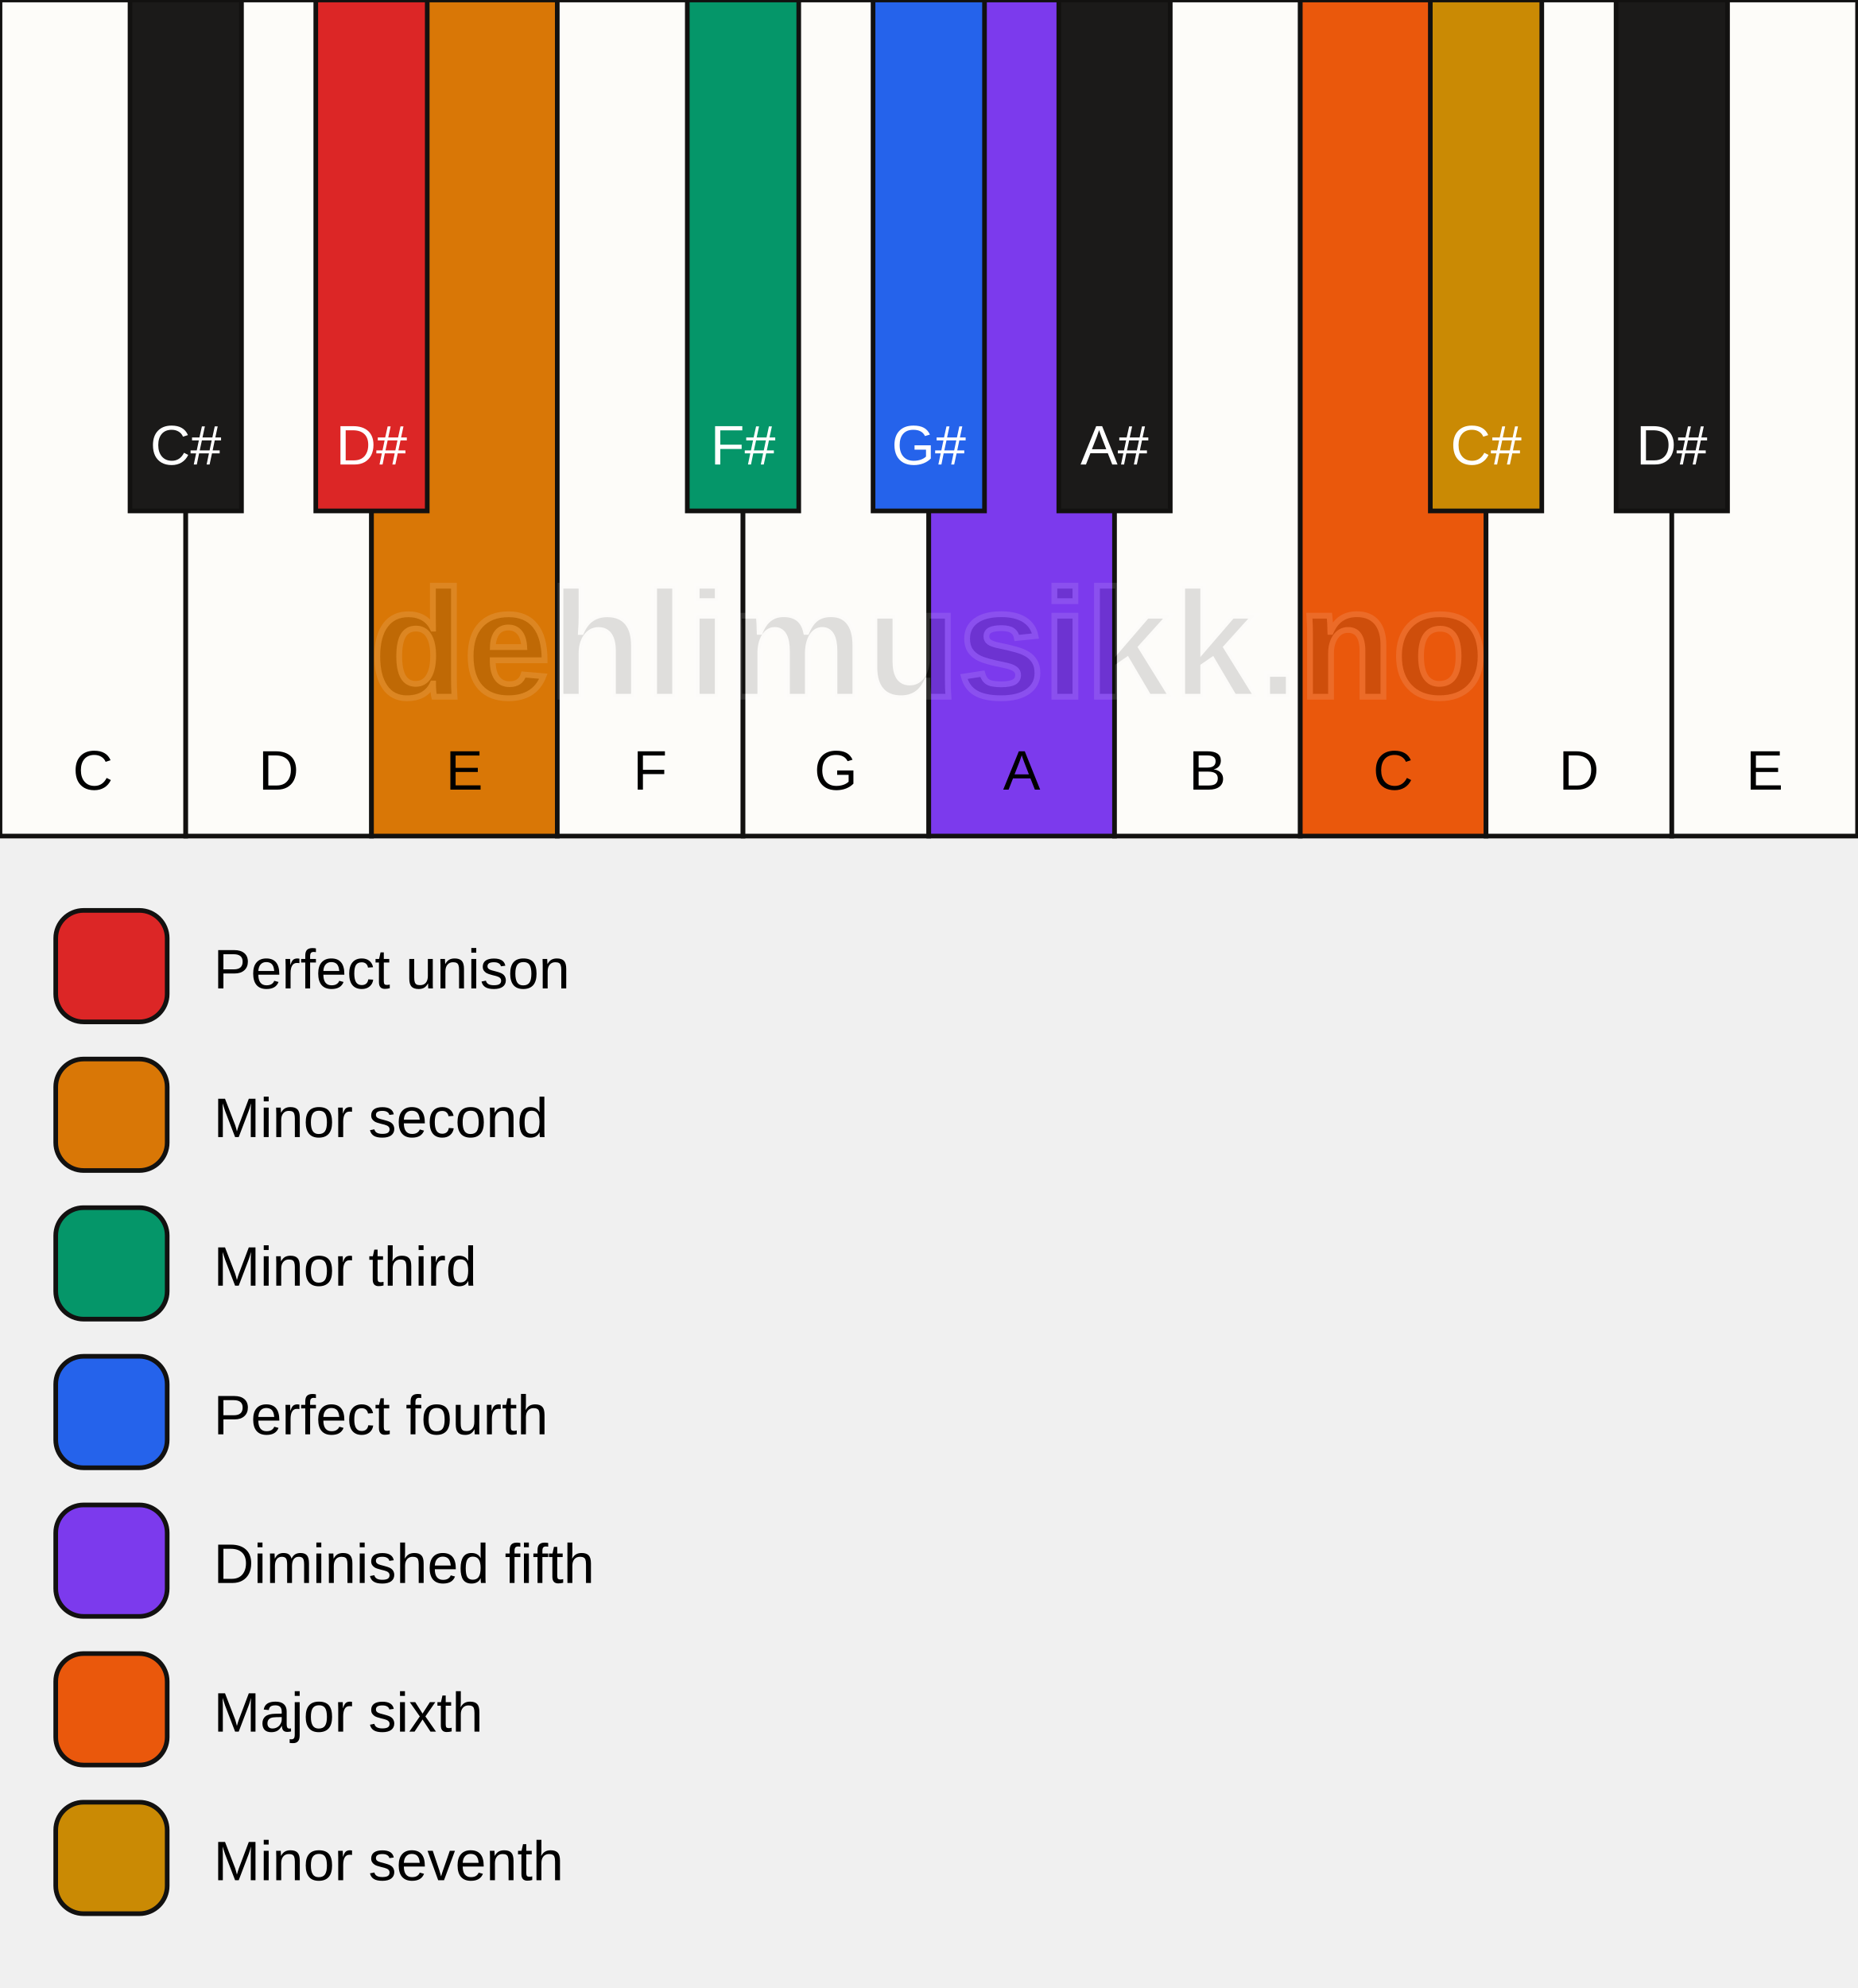
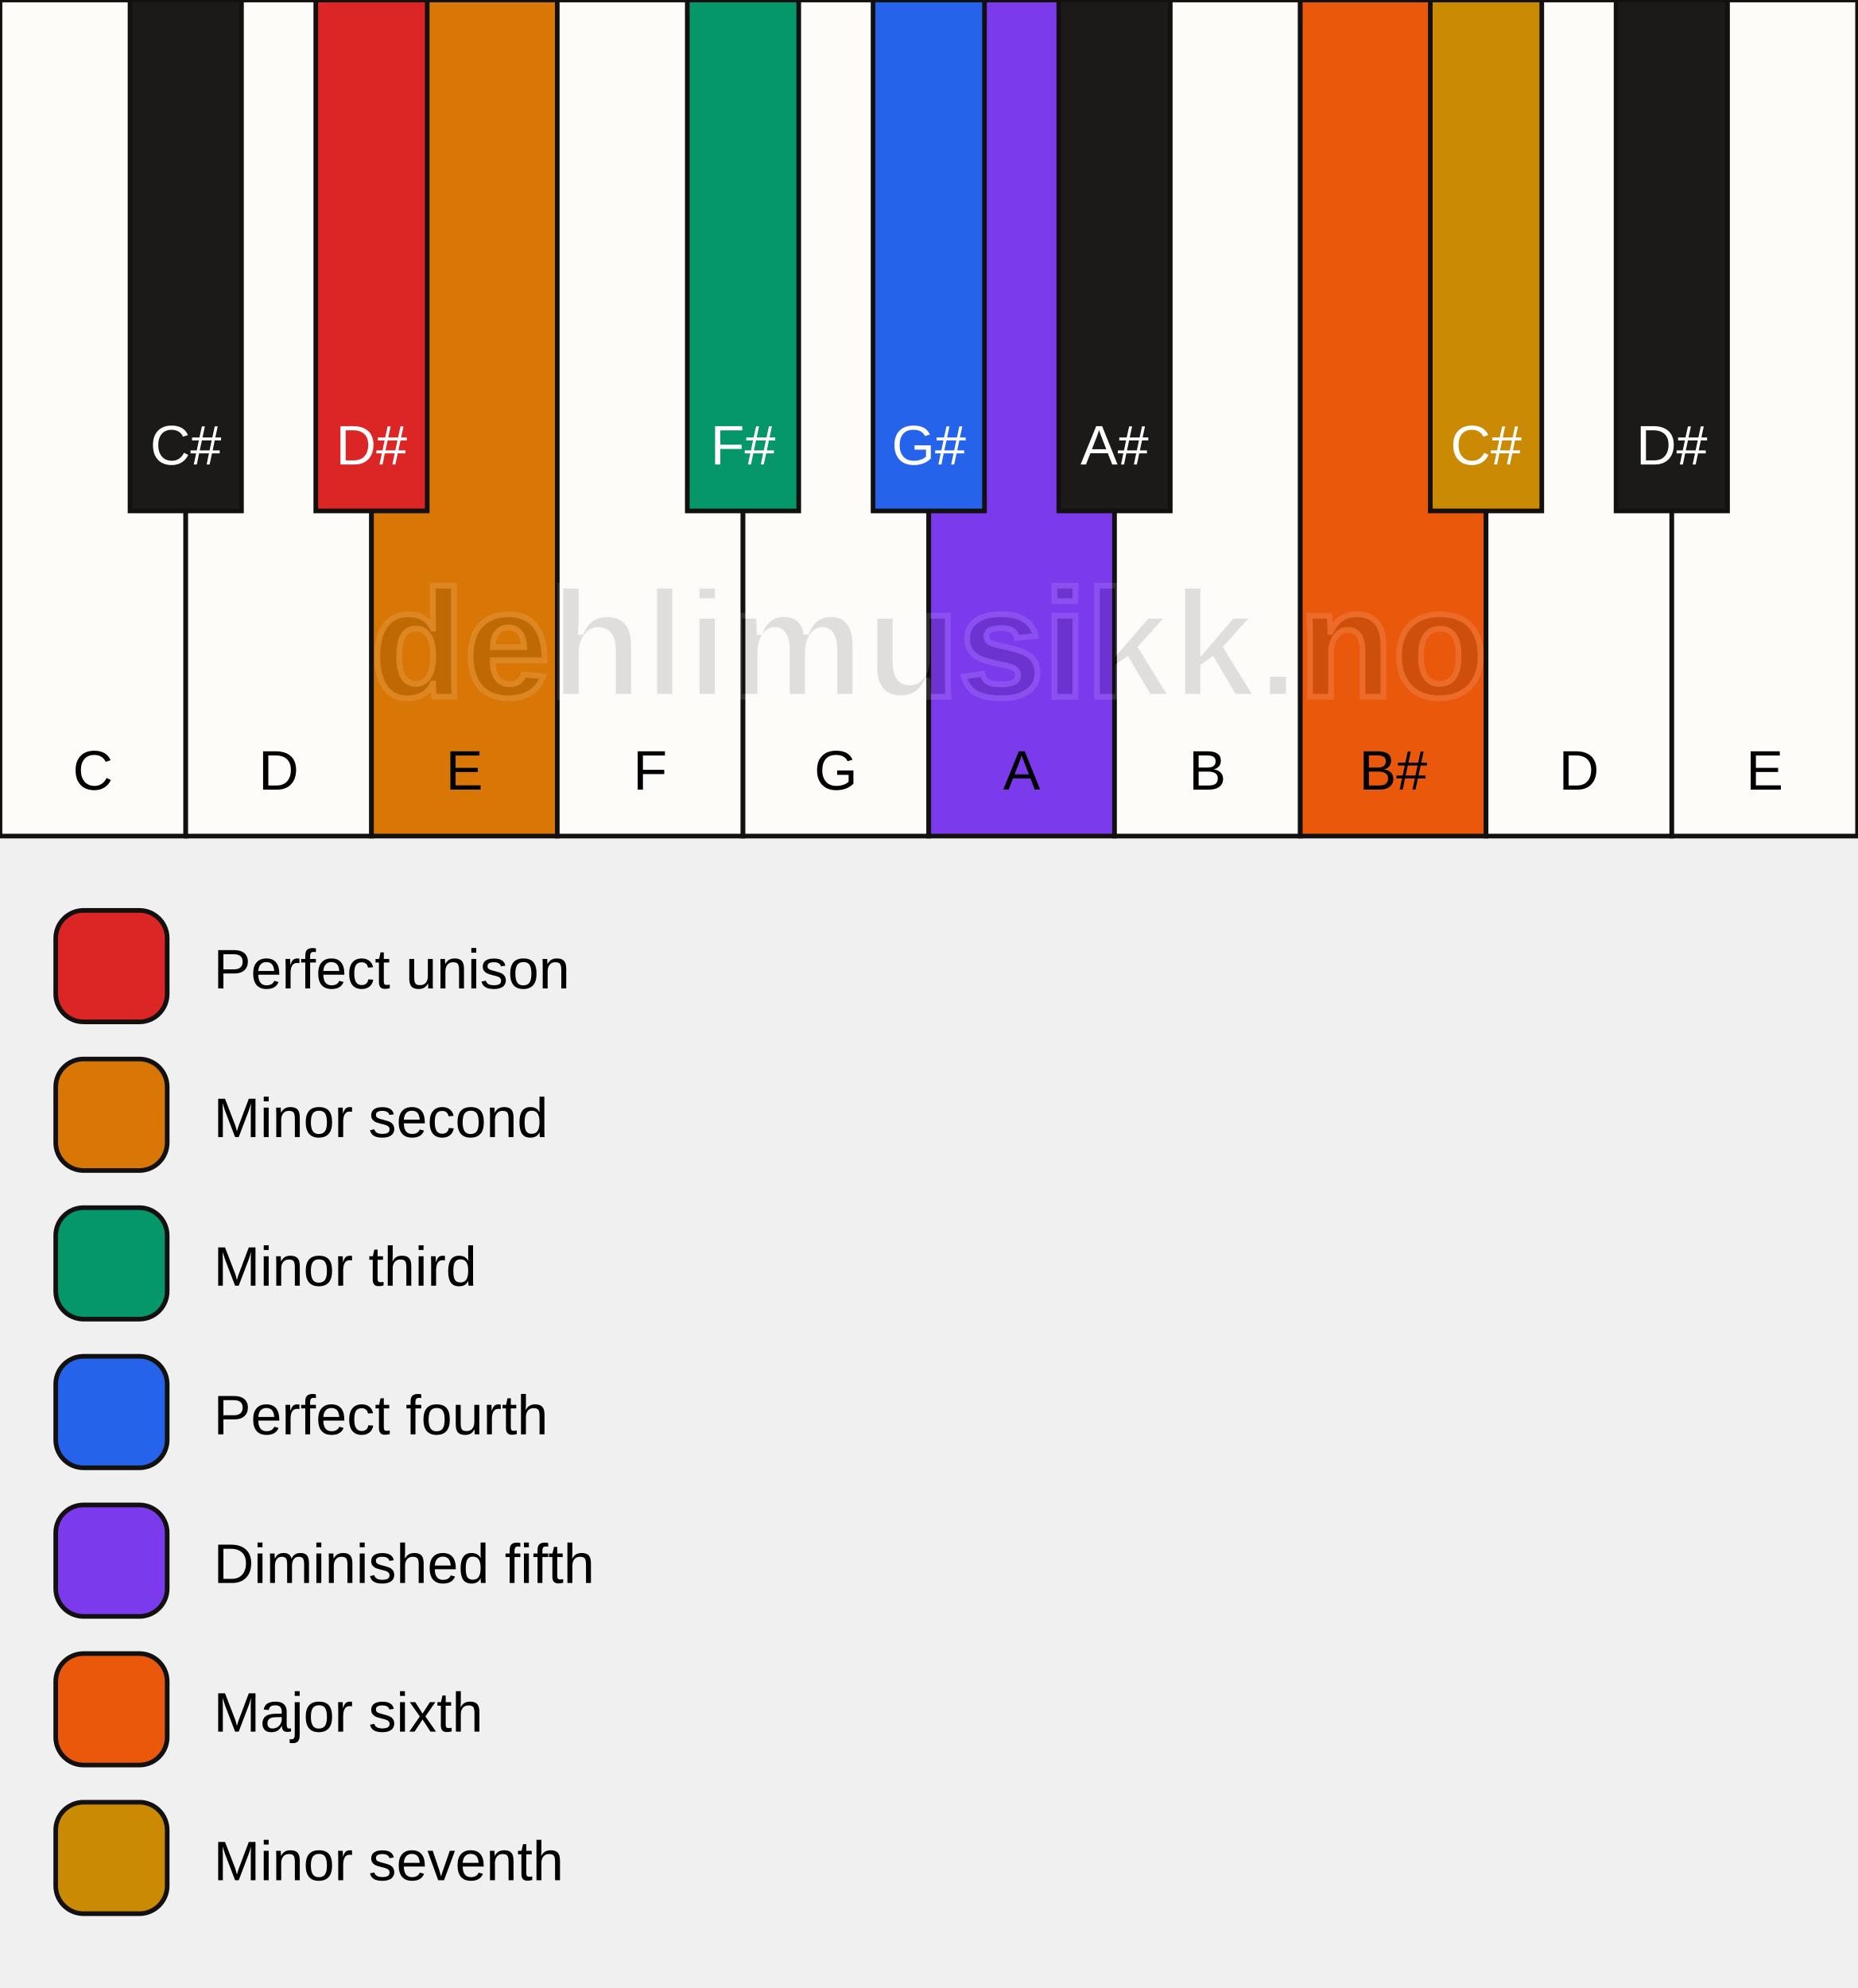
<svg xmlns="http://www.w3.org/2000/svg" width="400" height="428">
  <rect x="0" y="0" width="40" height="180" fill="#fdfcf9" stroke="#121110" />
  <text x="20" y="170" font-size="12" font-family="Arial, sans-serif" text-anchor="middle" fill="#000">
            C
          </text>
  <rect x="40" y="0" width="40" height="180" fill="#fdfcf9" stroke="#121110" />
  <text x="60" y="170" font-size="12" font-family="Arial, sans-serif" text-anchor="middle" fill="#000">
            D
          </text>
  <rect x="80" y="0" width="40" height="180" fill="#d97706" stroke="#121110" />
  <text x="100" y="170" font-size="12" font-family="Arial, sans-serif" text-anchor="middle" fill="#000">
            E
          </text>
  <rect x="120" y="0" width="40" height="180" fill="#fdfcf9" stroke="#121110" />
  <text x="140" y="170" font-size="12" font-family="Arial, sans-serif" text-anchor="middle" fill="#000">
            F
          </text>
  <rect x="160" y="0" width="40" height="180" fill="#fdfcf9" stroke="#121110" />
  <text x="180" y="170" font-size="12" font-family="Arial, sans-serif" text-anchor="middle" fill="#000">
            G
          </text>
  <rect x="200" y="0" width="40" height="180" fill="#7c3aed" stroke="#121110" />
  <text x="220" y="170" font-size="12" font-family="Arial, sans-serif" text-anchor="middle" fill="#000">
            A
          </text>
  <rect x="240" y="0" width="40" height="180" fill="#fdfcf9" stroke="#121110" />
  <text x="260" y="170" font-size="12" font-family="Arial, sans-serif" text-anchor="middle" fill="#000">
            B
          </text>
  <rect x="280" y="0" width="40" height="180" fill="#ea580c" stroke="#121110" />
  <text x="300" y="170" font-size="12" font-family="Arial, sans-serif" text-anchor="middle" fill="#000">
-             C
+             B#
          </text>
  <rect x="320" y="0" width="40" height="180" fill="#fdfcf9" stroke="#121110" />
  <text x="340" y="170" font-size="12" font-family="Arial, sans-serif" text-anchor="middle" fill="#000">
            D
          </text>
  <rect x="360" y="0" width="40" height="180" fill="#fdfcf9" stroke="#121110" />
  <text x="380" y="170" font-size="12" font-family="Arial, sans-serif" text-anchor="middle" fill="#000">
            E
          </text>
  <rect x="28" y="0" width="24" height="110" fill="#1b1a19" stroke="#121110" />
  <text x="40" y="100" font-size="12" font-family="Arial, sans-serif" text-anchor="middle" fill="#fff">
            C#
          </text>
  <rect x="68" y="0" width="24" height="110" fill="#dc2626" stroke="#121110" />
  <text x="80" y="100" font-size="12" font-family="Arial, sans-serif" text-anchor="middle" fill="#fff">
            D#
          </text>
  <rect x="148" y="0" width="24" height="110" fill="#059669" stroke="#121110" />
  <text x="160" y="100" font-size="12" font-family="Arial, sans-serif" text-anchor="middle" fill="#fff">
            F#
          </text>
  <rect x="188" y="0" width="24" height="110" fill="#2563eb" stroke="#121110" />
  <text x="200" y="100" font-size="12" font-family="Arial, sans-serif" text-anchor="middle" fill="#fff">
            G#
          </text>
  <rect x="228" y="0" width="24" height="110" fill="#1b1a19" stroke="#121110" />
  <text x="240" y="100" font-size="12" font-family="Arial, sans-serif" text-anchor="middle" fill="#fff">
            A#
          </text>
  <rect x="308" y="0" width="24" height="110" fill="#ca8a04" stroke="#121110" />
  <text x="320" y="100" font-size="12" font-family="Arial, sans-serif" text-anchor="middle" fill="#fff">
            C#
          </text>
  <rect x="348" y="0" width="24" height="110" fill="#1b1a19" stroke="#121110" />
  <text x="360" y="100" font-size="12" font-family="Arial, sans-serif" text-anchor="middle" fill="#fff">
            D#
          </text>
  <text x="200" y="150" font-size="33" font-family="Arial, sans-serif" font-weight="bold" text-anchor="middle" fill="#000" opacity="0.12" stroke="#fff" stroke-width="1.25" stroke-opacity="0.95">
        dehlimusikk.no
      </text>
  <rect x="12" y="196" width="24" height="24" fill="#dc2626" stroke="#121110" rx="6" />
  <text x="46" y="212.8" font-size="12" font-family="Arial, sans-serif" text-anchor="start" fill="#000">Perfect unison</text>
  <rect x="12" y="228" width="24" height="24" fill="#d97706" stroke="#121110" rx="6" />
  <text x="46" y="244.8" font-size="12" font-family="Arial, sans-serif" text-anchor="start" fill="#000">Minor second</text>
  <rect x="12" y="260" width="24" height="24" fill="#059669" stroke="#121110" rx="6" />
  <text x="46" y="276.8" font-size="12" font-family="Arial, sans-serif" text-anchor="start" fill="#000">Minor third</text>
  <rect x="12" y="292" width="24" height="24" fill="#2563eb" stroke="#121110" rx="6" />
  <text x="46" y="308.8" font-size="12" font-family="Arial, sans-serif" text-anchor="start" fill="#000">Perfect fourth</text>
  <rect x="12" y="324" width="24" height="24" fill="#7c3aed" stroke="#121110" rx="6" />
  <text x="46" y="340.8" font-size="12" font-family="Arial, sans-serif" text-anchor="start" fill="#000">Diminished fifth</text>
  <rect x="12" y="356" width="24" height="24" fill="#ea580c" stroke="#121110" rx="6" />
  <text x="46" y="372.8" font-size="12" font-family="Arial, sans-serif" text-anchor="start" fill="#000">Major sixth</text>
  <rect x="12" y="388" width="24" height="24" fill="#ca8a04" stroke="#121110" rx="6" />
  <text x="46" y="404.8" font-size="12" font-family="Arial, sans-serif" text-anchor="start" fill="#000">Minor seventh</text>
</svg>
